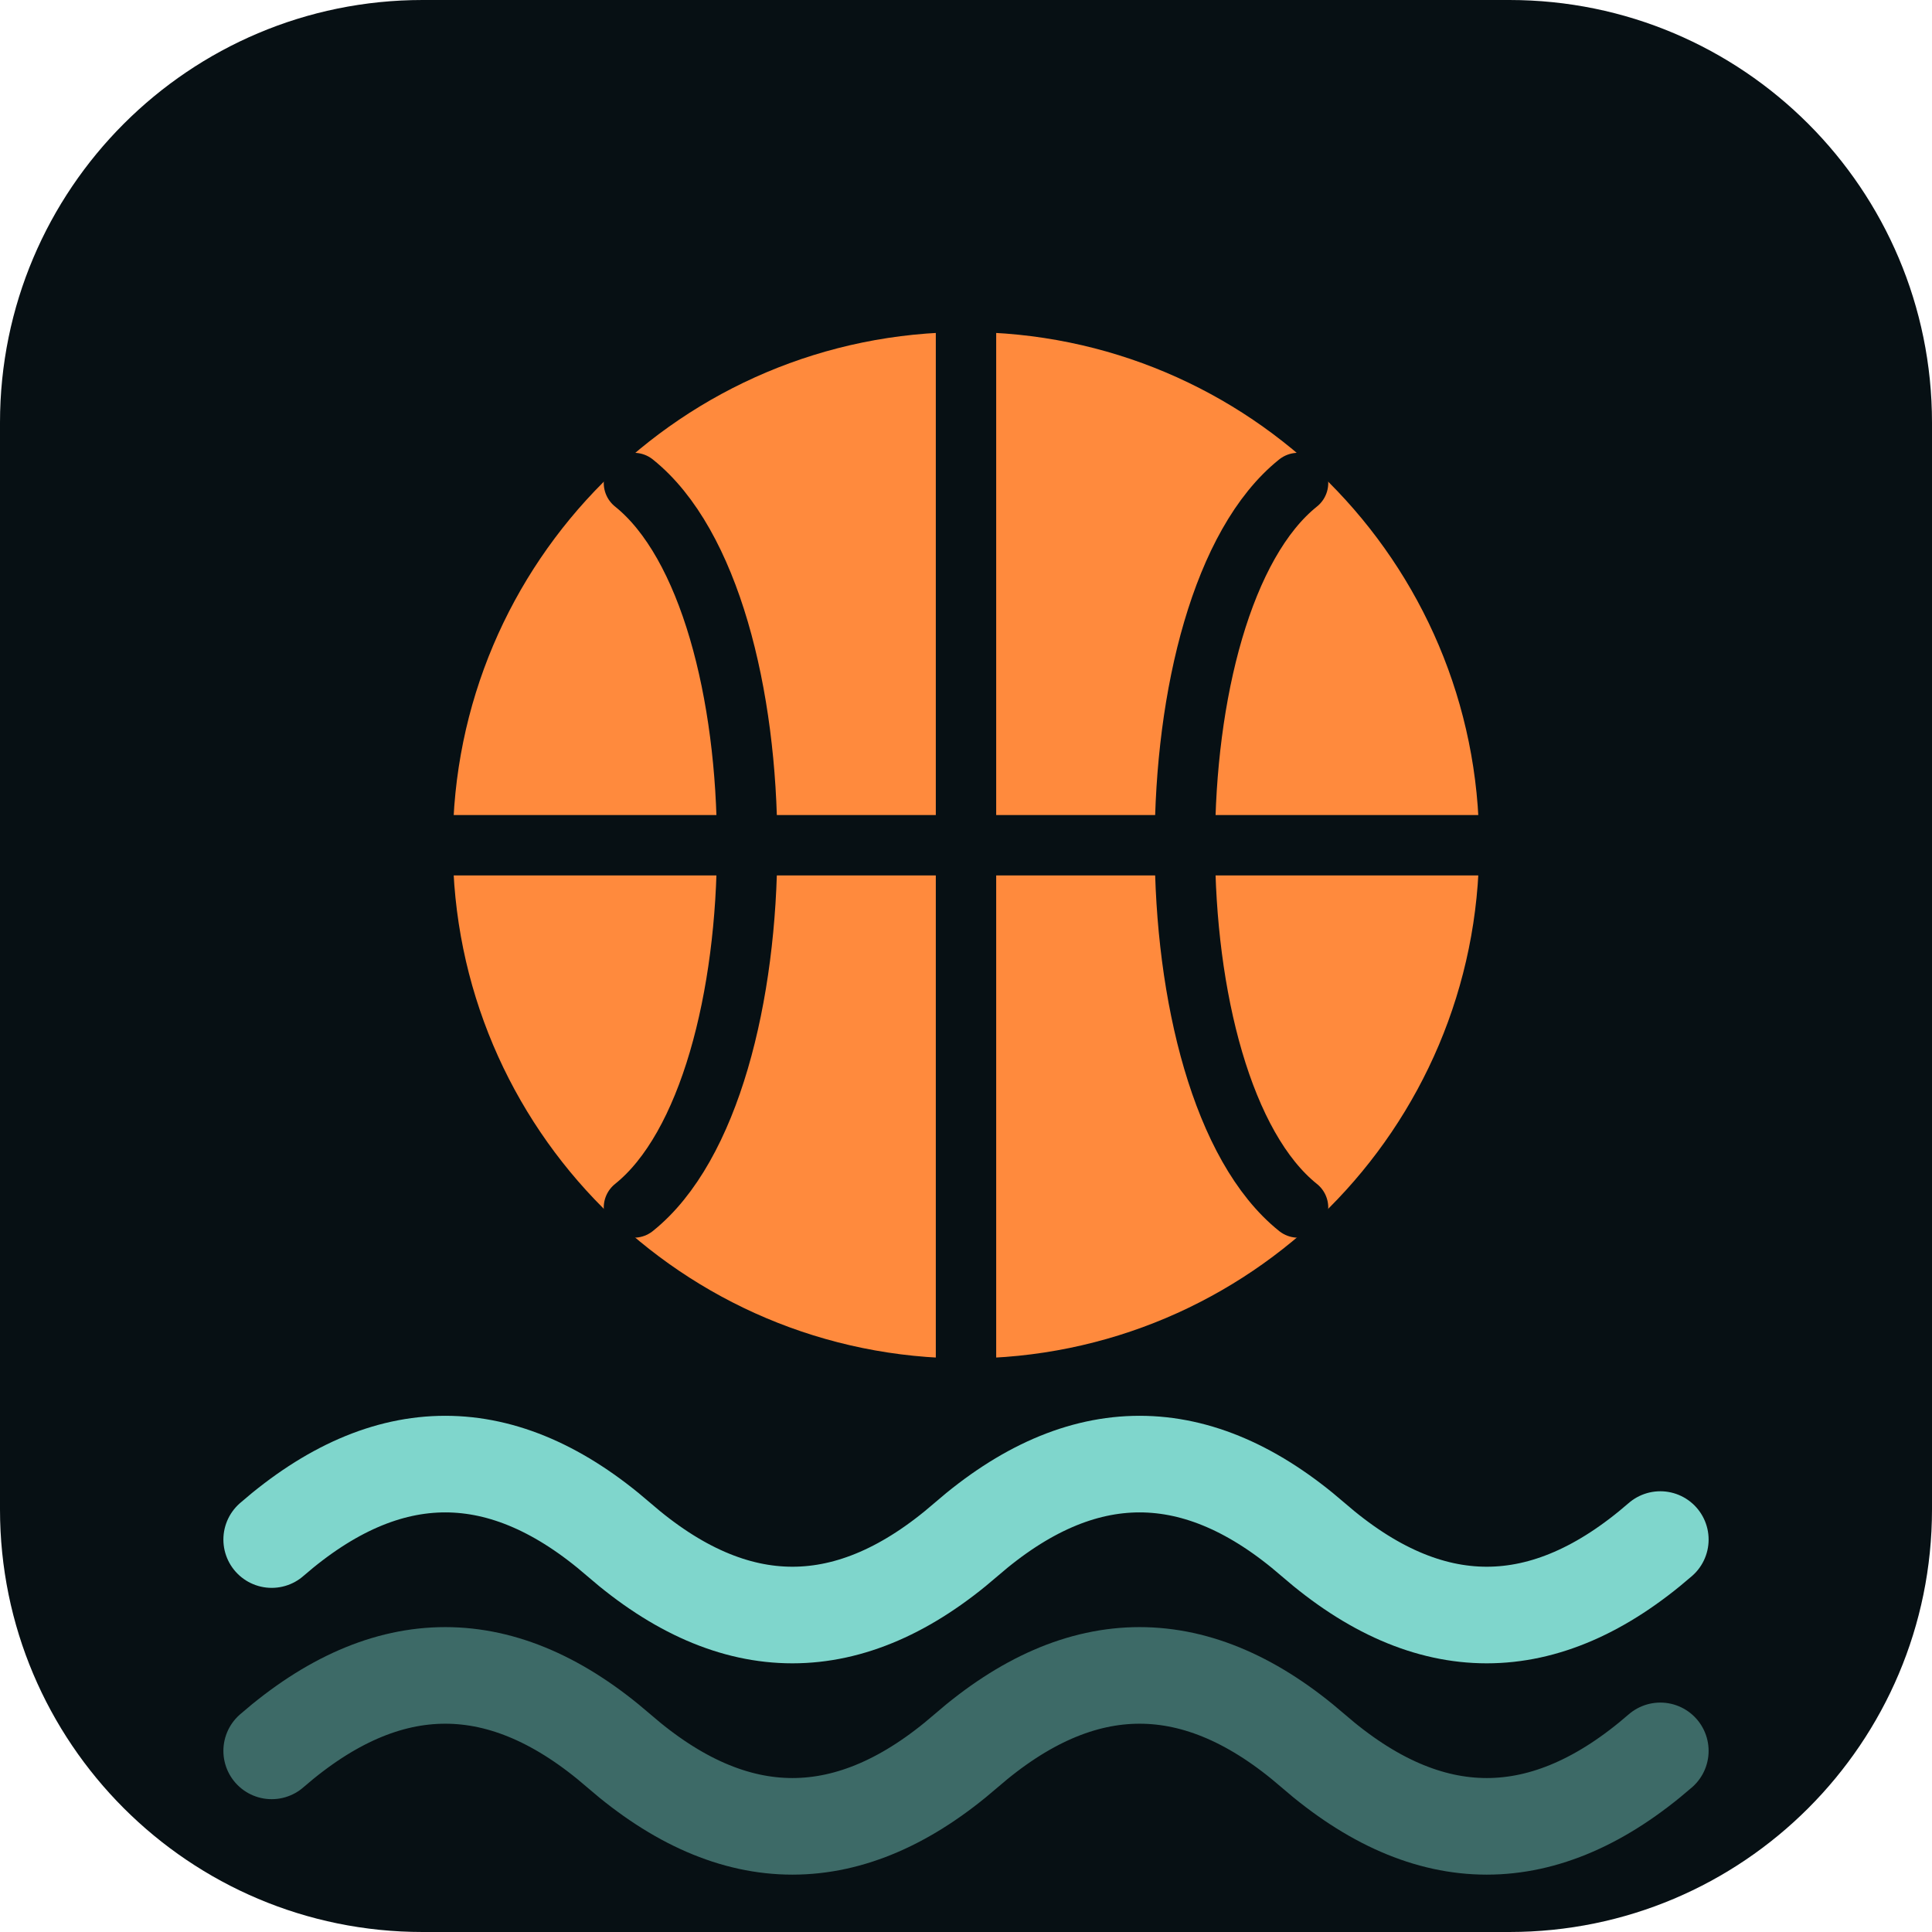
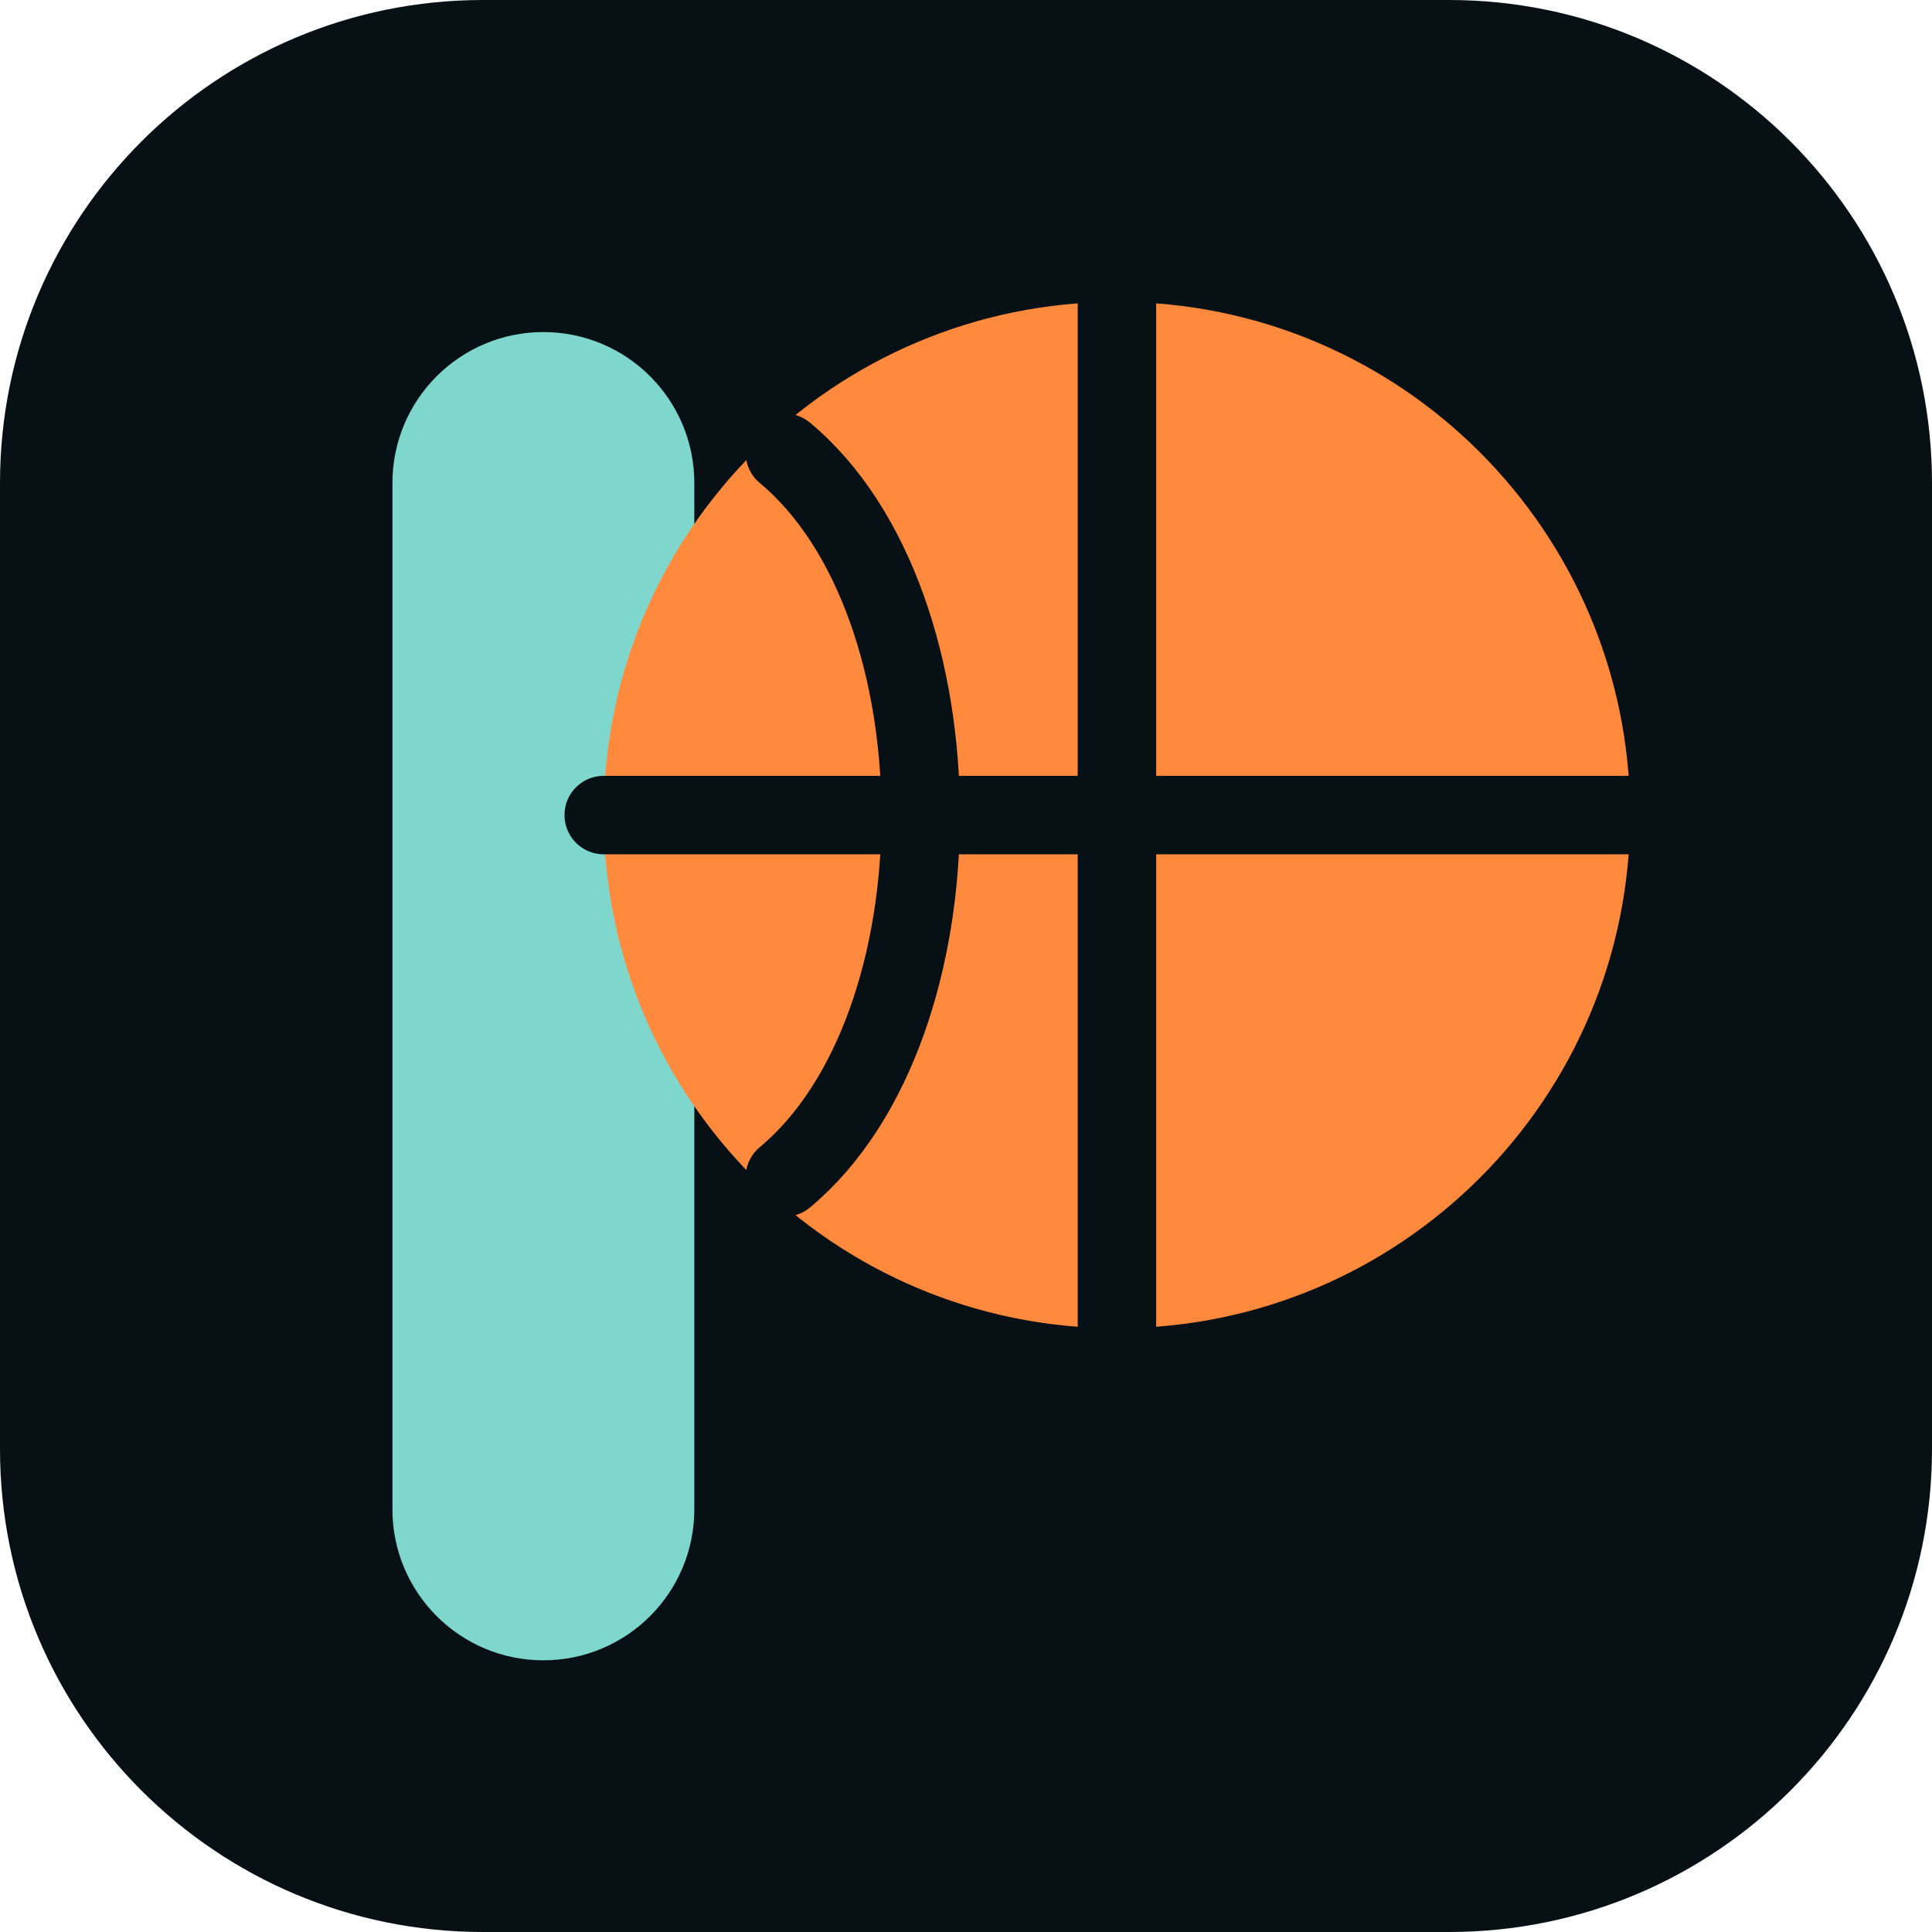
<svg xmlns="http://www.w3.org/2000/svg" viewBox="0 0 64 64">
-   <rect width="64" height="64" rx="14" fill="#071014" />
-   <circle cx="32" cy="28" r="17" fill="#ff8a3d" />
-   <g fill="none" stroke="#071014" stroke-width="2" stroke-linecap="round">
-     <path d="M32 11v34M15 28h34" />
-     <path d="M21 16c5 4 5 20 0 24M43 16c-5 4-5 20 0 24" />
+   <rect width="64" height="64" rx="16" fill="#071014" />
+   <rect x="13" y="11" width="10" height="44" rx="5" fill="#7fd6cc" />
+   <circle cx="37" cy="27" r="17" fill="#ff8a3d" />
+   <g fill="none" stroke="#071014" stroke-width="2.6" stroke-linecap="round">
+     <path d="M37 10v34M20 27h34" />
+     <path d="M26 15c6 5 6 19 0 24" />
  </g>
-   <path d="M9 51q5.75-5 11.5 0t11.5 0t11.5 0t11.5 0" fill="none" stroke="#7fd6cc" stroke-width="3.2" stroke-linecap="round" />
-   <path d="M9 58q5.75-5 11.5 0t11.5 0t11.5 0t11.5 0" fill="none" stroke="#7fd6cc" stroke-width="3.2" stroke-linecap="round" opacity="0.45" />
+   <rect x="13" y="11" width="10" height="44" rx="5" fill="none" />
</svg>
